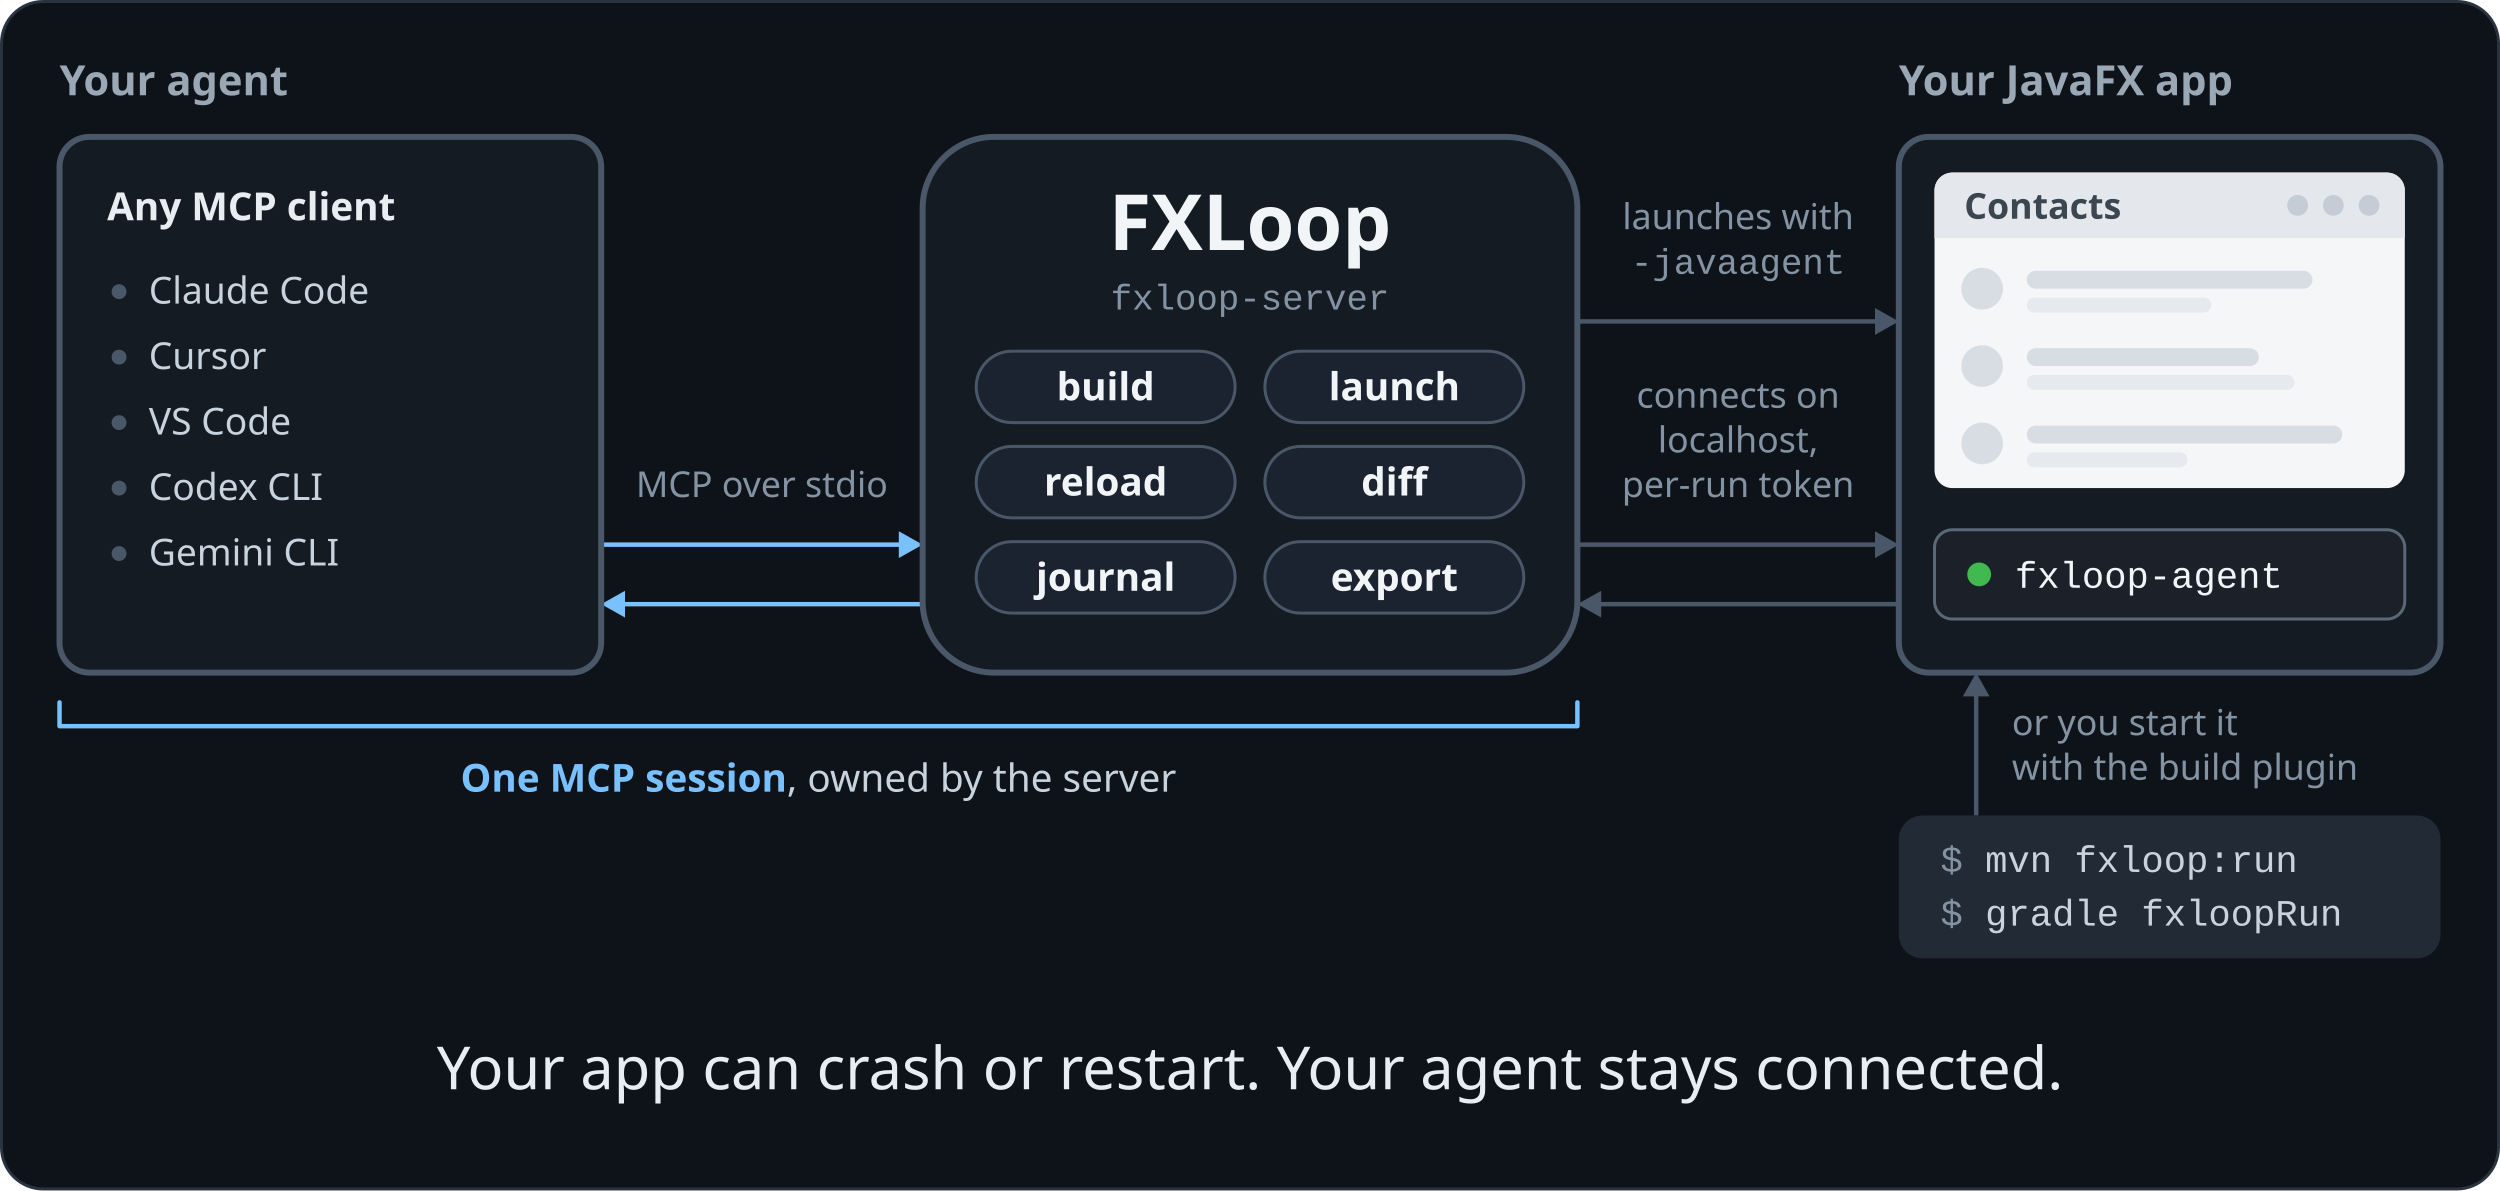
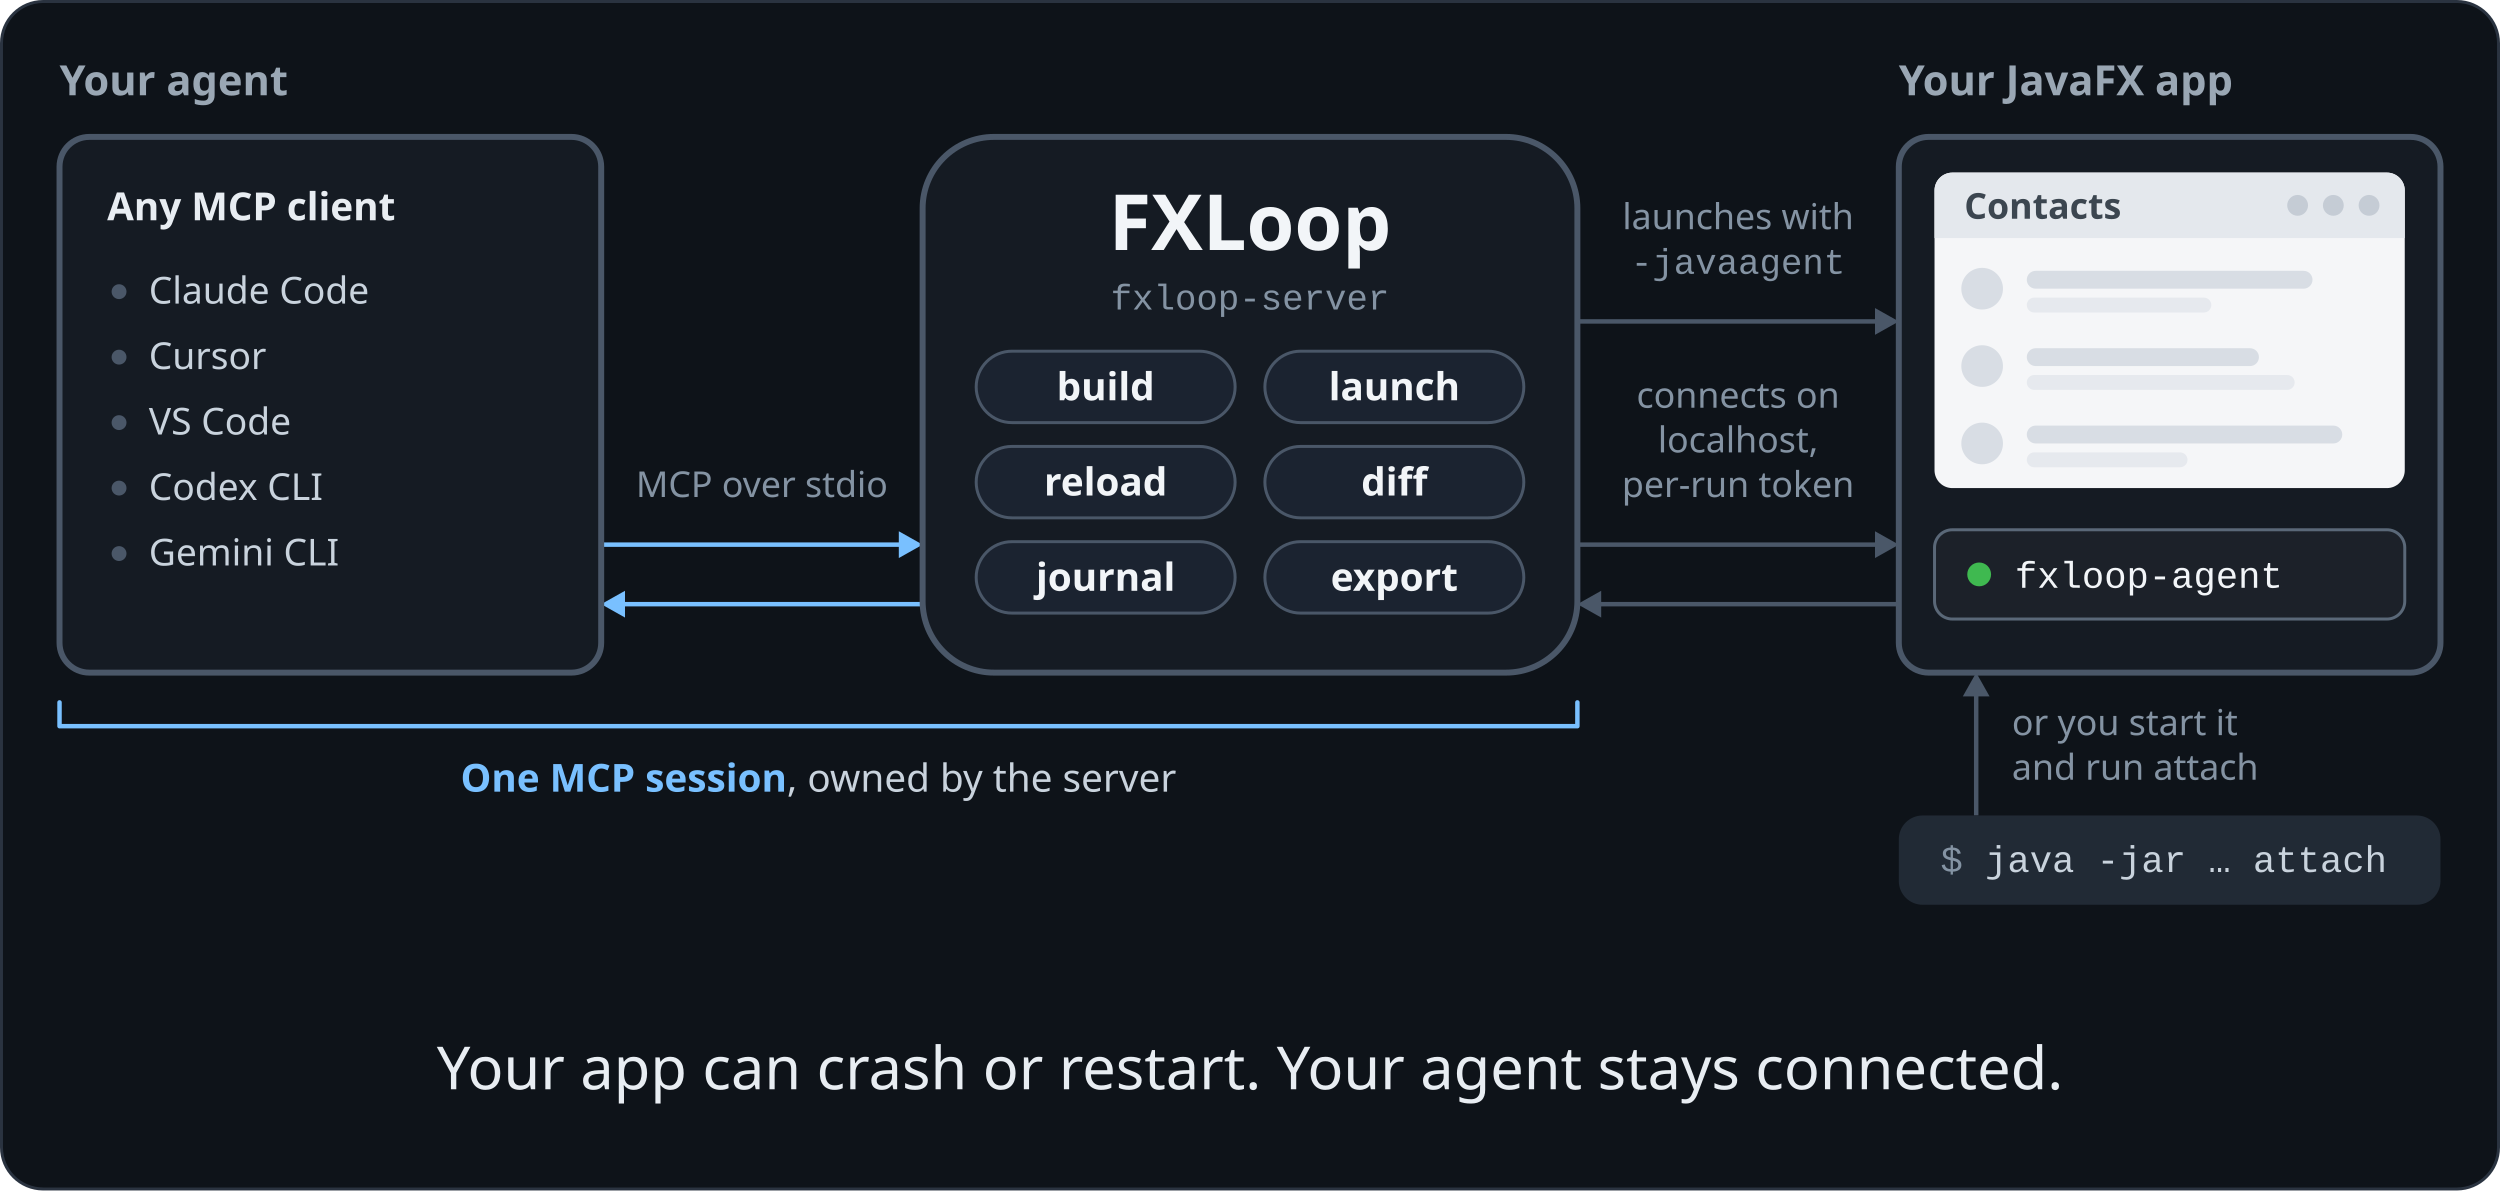
<svg xmlns="http://www.w3.org/2000/svg" width="840" height="400" viewBox="0 0 840 400" role="img" aria-labelledby="title desc">
  <style>
  text{font-family:-apple-system,BlinkMacSystemFont,"Segoe UI","Noto Sans",Helvetica,Arial,sans-serif}
  .mono{font-family:ui-monospace,SFMono-Regular,"SF Mono",Menlo,Consolas,"Liberation Mono",monospace}

  .canvas{fill:#0e1319;stroke:#2a3340}
  .label{font-size:14px;font-weight:600;fill:#9aa7b4}
  .panel{fill:#151b23;stroke:#4a5768;stroke-width:2}

  .wire{fill:none;stroke:#4a5768;stroke-width:1.5}
  .head{fill:#4a5768}
  .wire-label{font-size:12px;fill:#8493a3;text-anchor:middle}
  .wire-label.start{text-anchor:start}

  /* Your agent */
  .client{font-size:13px;font-weight:600;fill:#e8edf2}
  .name{font-size:12.5px;fill:#c9d3dd}
  .dot{fill:#4a5768}

  /* FXLoop: the server and what it does */
  .brand{font-size:26px;font-weight:700;fill:#f2f5f8;text-anchor:middle}
  .module{font-size:12px;fill:#8493a3;text-anchor:middle}
  .pill{fill:#1b2330;stroke:#4a5768}
  .verb-pill{font-size:13px;font-weight:600;fill:#f2f5f8;text-anchor:middle}

  /* Your JavaFX app: the explainers' light wireframe, in the app's JVM next to fxloop-agent. */
  .win{fill:#f5f6f8}
  .titlebar{fill:#e4e8ed}
  .win-title{font-size:12px;font-weight:600;fill:#3c4650}
  .ctl{fill:#c5ccd5}
  .avatar{fill:#d8dde4}
  .bar{fill:#d8dde4}
  .bar2{fill:#e6e9ee}
  .agent{fill:#1c2129;stroke:#5a6878}
  .devdot{fill:#3fb950}
  .agent-text{font-size:12.5px;fill:#f2f5f8}

-   /* Or you start the app, with the build plugin. */
+   /* Or you start the app yourself and attach FXLoop. */
  .bubble{fill:#212a35}
  .cmd{font-size:12.5px;fill:#c9d3dd}
  .prompt{fill:#8493a3}

  /* The one MCP session: from your agent to the server, and no further. */
  .mcp{stroke:#79c0ff}
  .mcp-head{fill:#79c0ff}
  .session{fill:none;stroke:#79c0ff;stroke-width:1.5;stroke-linecap:round;stroke-linejoin:round}
  .note{font-size:13px;fill:#c9d3dd;text-anchor:middle}
  .em{font-weight:700;fill:#79c0ff}

  .cap{font-size:20px;fill:#e8edf2;text-anchor:middle}
</style>
  <rect class="canvas" x=".5" y=".5" width="839" height="399" rx="14" />
  <text class="label" x="20" y="32">Your agent</text>
  <text class="label" x="638" y="32">Your JavaFX app</text>
  <path class="wire mcp" d="M202 183H303M310 203H209" />
  <path class="head mcp-head" d="M302 178.5l8 4.5-8 4.5zM210 198.5l-8 4.5 8 4.5z" />
  <text class="wire-label" x="256" y="167">MCP over stdio</text>
  <path class="wire" d="M530 108H631M530 183H631M638 203H537" />
  <path class="head" d="M630 103.5l8 4.5-8 4.5zM630 178.5l8 4.5-8 4.5zM538 198.5l-8 4.5 8 4.5z" />
  <text class="wire-label" x="584" y="77">launches with</text>
  <text class="wire-label mono" x="584" y="92">-javaagent</text>
  <text class="wire-label" x="584" y="137">connects on</text>
  <text class="wire-label" x="584" y="152">localhost,</text>
  <text class="wire-label" x="584" y="167">per-run token</text>
  <rect class="panel" x="20" y="46" width="182" height="180" rx="10" />
  <text class="client" x="36" y="74">Any MCP client</text>
  <circle class="dot" cx="40" cy="98" r="2.5" />
  <text class="name" x="50" y="102">Claude Code</text>
  <circle class="dot" cx="40" cy="120" r="2.5" />
  <text class="name" x="50" y="124">Cursor</text>
  <circle class="dot" cx="40" cy="142" r="2.5" />
  <text class="name" x="50" y="146">VS Code</text>
  <circle class="dot" cx="40" cy="164" r="2.5" />
  <text class="name" x="50" y="168">Codex CLI</text>
  <circle class="dot" cx="40" cy="186" r="2.5" />
  <text class="name" x="50" y="190">Gemini CLI</text>
  <rect class="panel" x="310" y="46" width="220" height="180" rx="24" />
  <text class="brand" x="420" y="84">FXLoop</text>
  <text class="mono module" x="420" y="104">fxloop-server</text>
  <rect class="pill" x="328" y="118" width="87" height="24" rx="12" />
  <text class="verb-pill" x="371.5" y="134.5">build</text>
  <rect class="pill" x="425" y="118" width="87" height="24" rx="12" />
  <text class="verb-pill" x="468.5" y="134.5">launch</text>
  <rect class="pill" x="328" y="150" width="87" height="24" rx="12" />
  <text class="verb-pill" x="371.5" y="166.5">reload</text>
  <rect class="pill" x="425" y="150" width="87" height="24" rx="12" />
  <text class="verb-pill" x="468.5" y="166.5">diff</text>
  <rect class="pill" x="328" y="182" width="87" height="24" rx="12" />
  <text class="verb-pill" x="371.5" y="198.5">journal</text>
  <rect class="pill" x="425" y="182" width="87" height="24" rx="12" />
  <text class="verb-pill" x="468.5" y="198.5">export</text>
  <rect class="panel" x="638" y="46" width="182" height="180" rx="10" />
  <rect class="win" x="650" y="58" width="158" height="106" rx="6" />
  <path class="titlebar" d="M656 58H802a6 6 0 0 1 6 6V80H650V64a6 6 0 0 1 6-6Z" />
  <text class="win-title" x="660" y="73.5">Contacts</text>
  <circle class="ctl" cx="772" cy="69" r="3.5" />
  <circle class="ctl" cx="784" cy="69" r="3.5" />
  <circle class="ctl" cx="796" cy="69" r="3.5" />
  <circle class="avatar" cx="666" cy="97" r="7" />
  <rect class="bar" x="681" y="91" width="96" height="6" rx="3" />
  <rect class="bar2" x="681" y="100" width="62" height="5" rx="2.5" />
  <circle class="avatar" cx="666" cy="123" r="7" />
  <rect class="bar" x="681" y="117" width="78" height="6" rx="3" />
  <rect class="bar2" x="681" y="126" width="90" height="5" rx="2.5" />
  <circle class="avatar" cx="666" cy="149" r="7" />
  <rect class="bar" x="681" y="143" width="106" height="6" rx="3" />
  <rect class="bar2" x="681" y="152" width="54" height="5" rx="2.5" />
  <rect class="agent" x="650" y="178" width="158" height="30" rx="6" />
  <circle class="devdot" cx="665" cy="193" r="4" />
  <text class="mono agent-text" x="677" y="197.5">fxloop-agent</text>
  <path class="wire" d="M664 274V233" />
  <path class="head" d="M659.5 234l4.5-8 4.5 8z" />
  <text class="wire-label start" x="676" y="247">or you start it</text>
-   <text class="wire-label start" x="676" y="262">with the build plugin</text>
-   <rect class="bubble" x="638" y="274" width="182" height="48" rx="8" />
+   <text class="wire-label start" x="676" y="262">and run attach</text>
+   <rect class="bubble" x="638" y="274" width="182" height="30" rx="8" />
  <text class="mono cmd" x="652" y="293">
-     <tspan class="prompt">$</tspan> mvn fxloop:run</text>
-   <text class="mono cmd" x="652" y="311">
-     <tspan class="prompt">$</tspan> gradle fxloopRun</text>
+     <tspan class="prompt">$</tspan> java -jar … attach</text>
  <path class="session" d="M20 236V244H530V236" />
  <text class="note" x="275" y="266">
    <tspan class="em">One MCP session</tspan>, owned by the server</text>
  <text class="cap" x="420" y="366">Your app can crash or restart. Your agent stays connected.</text>
</svg>
